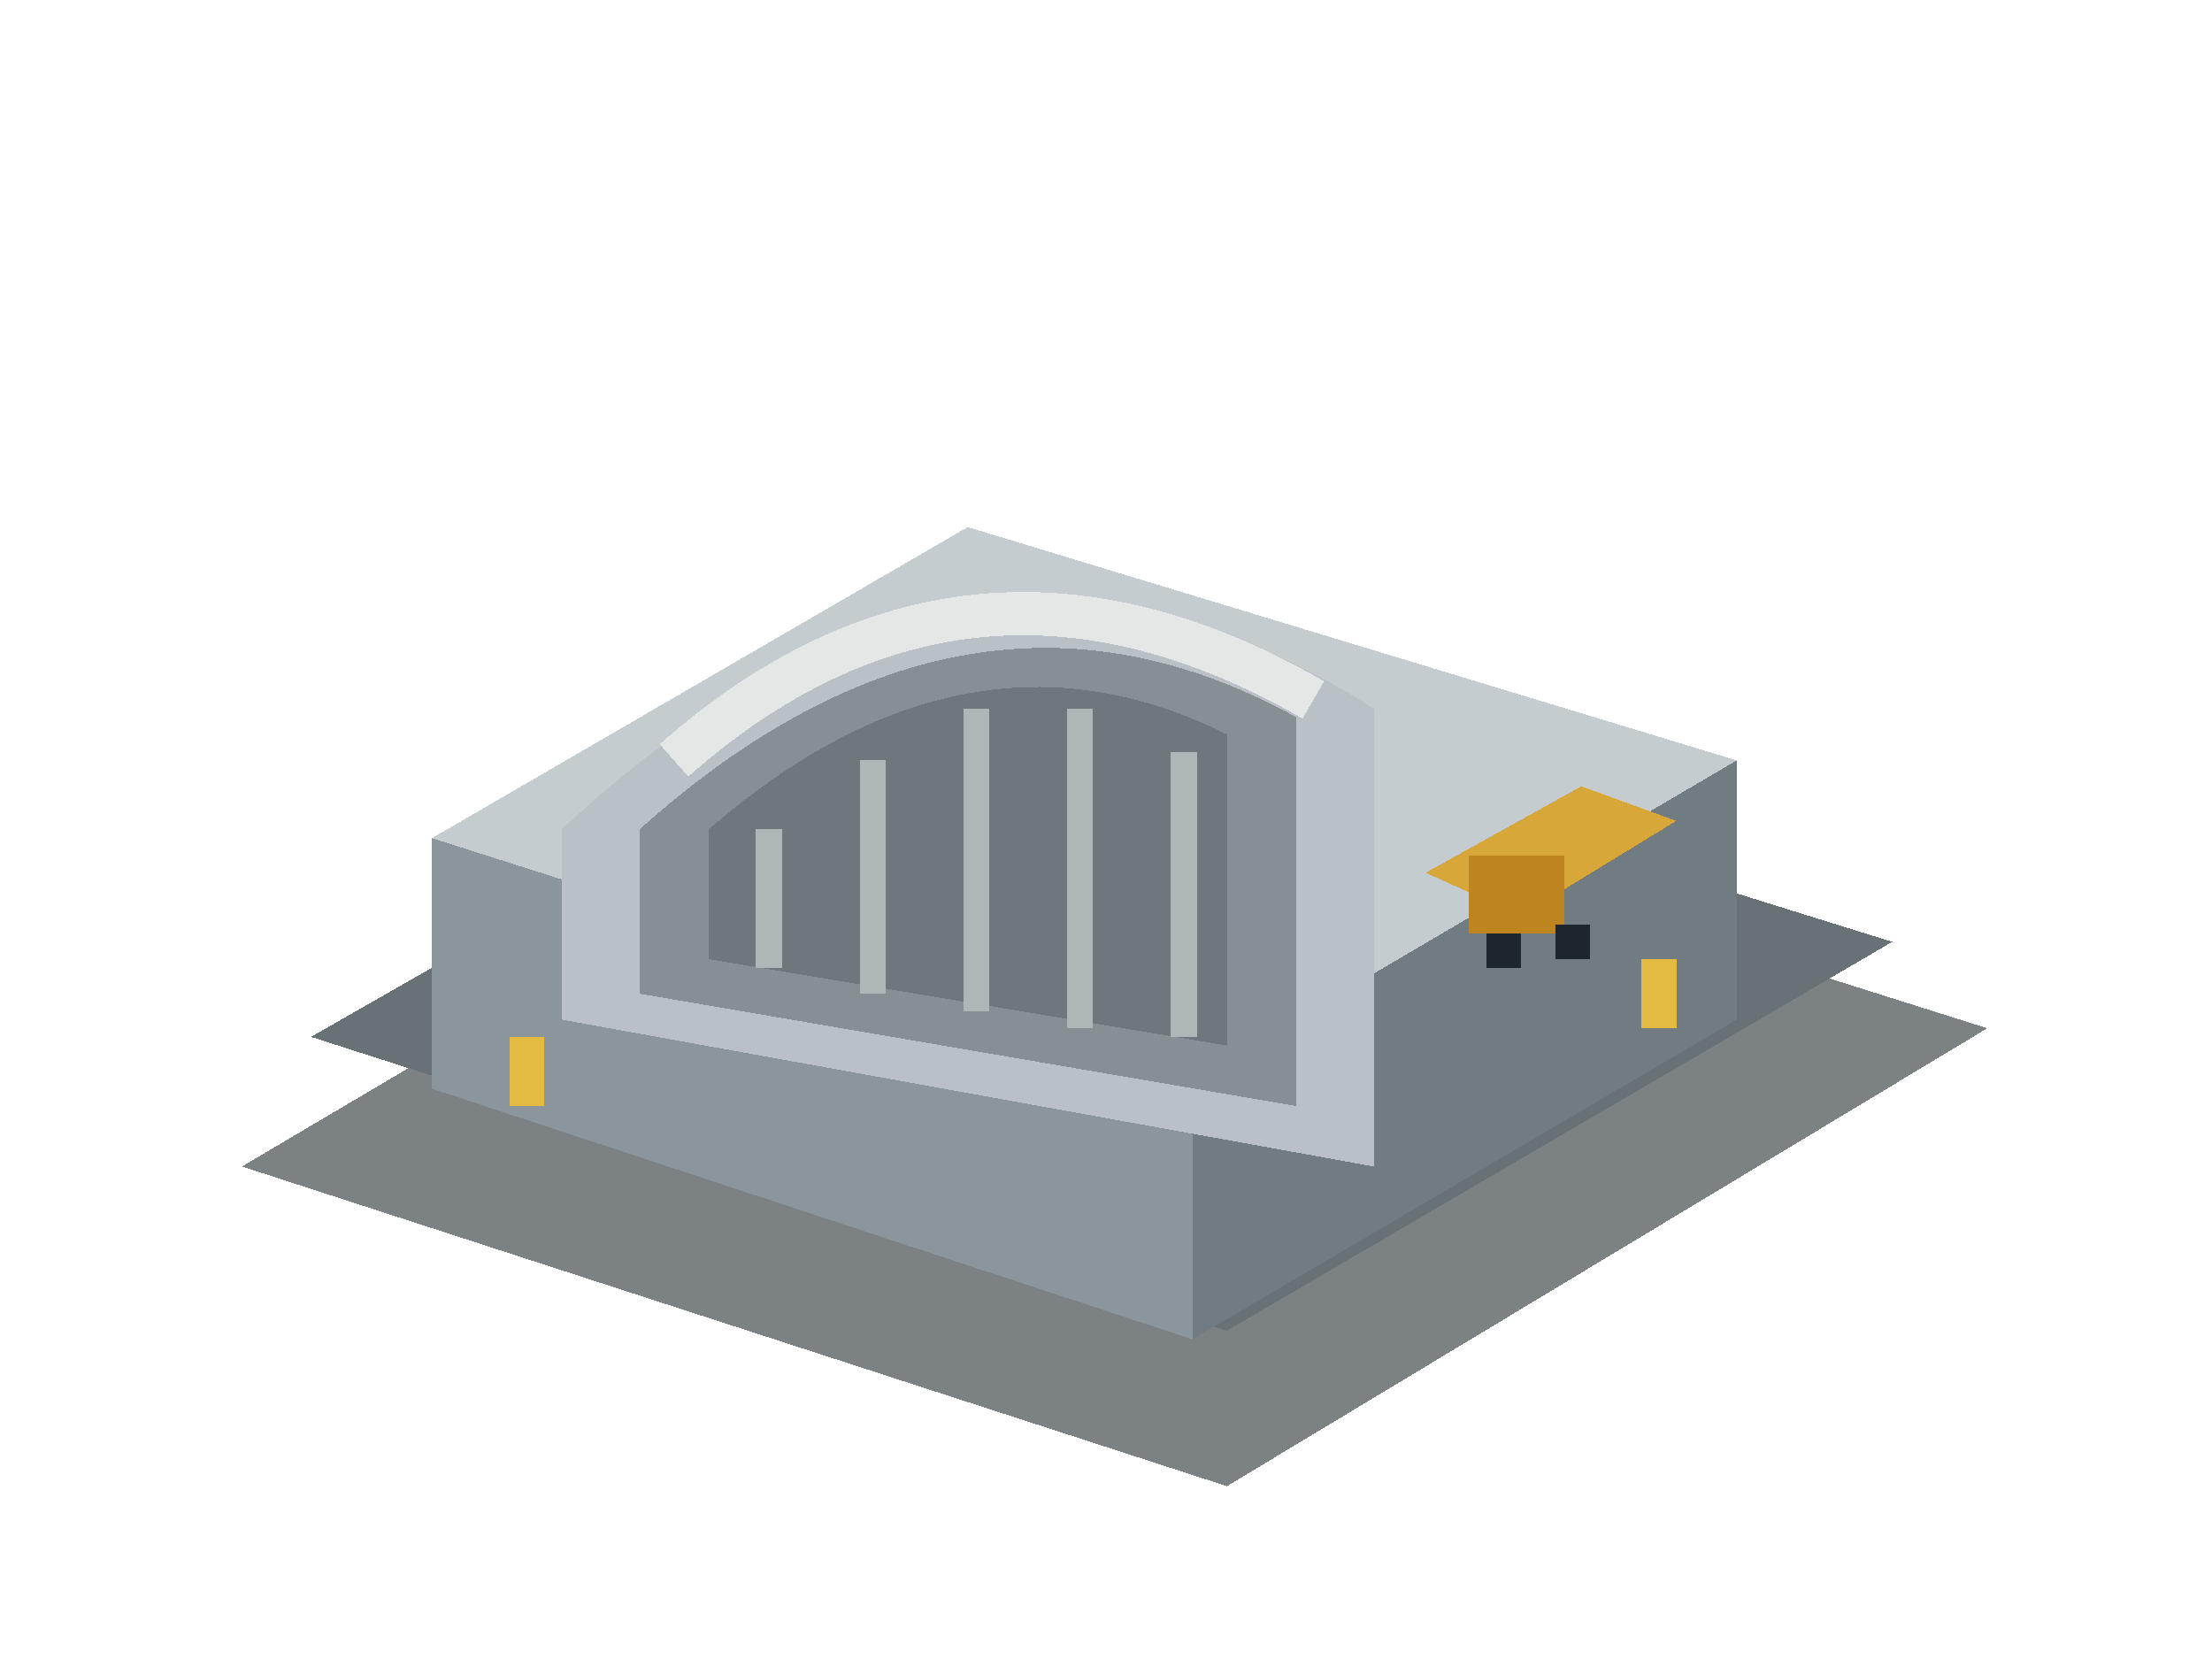
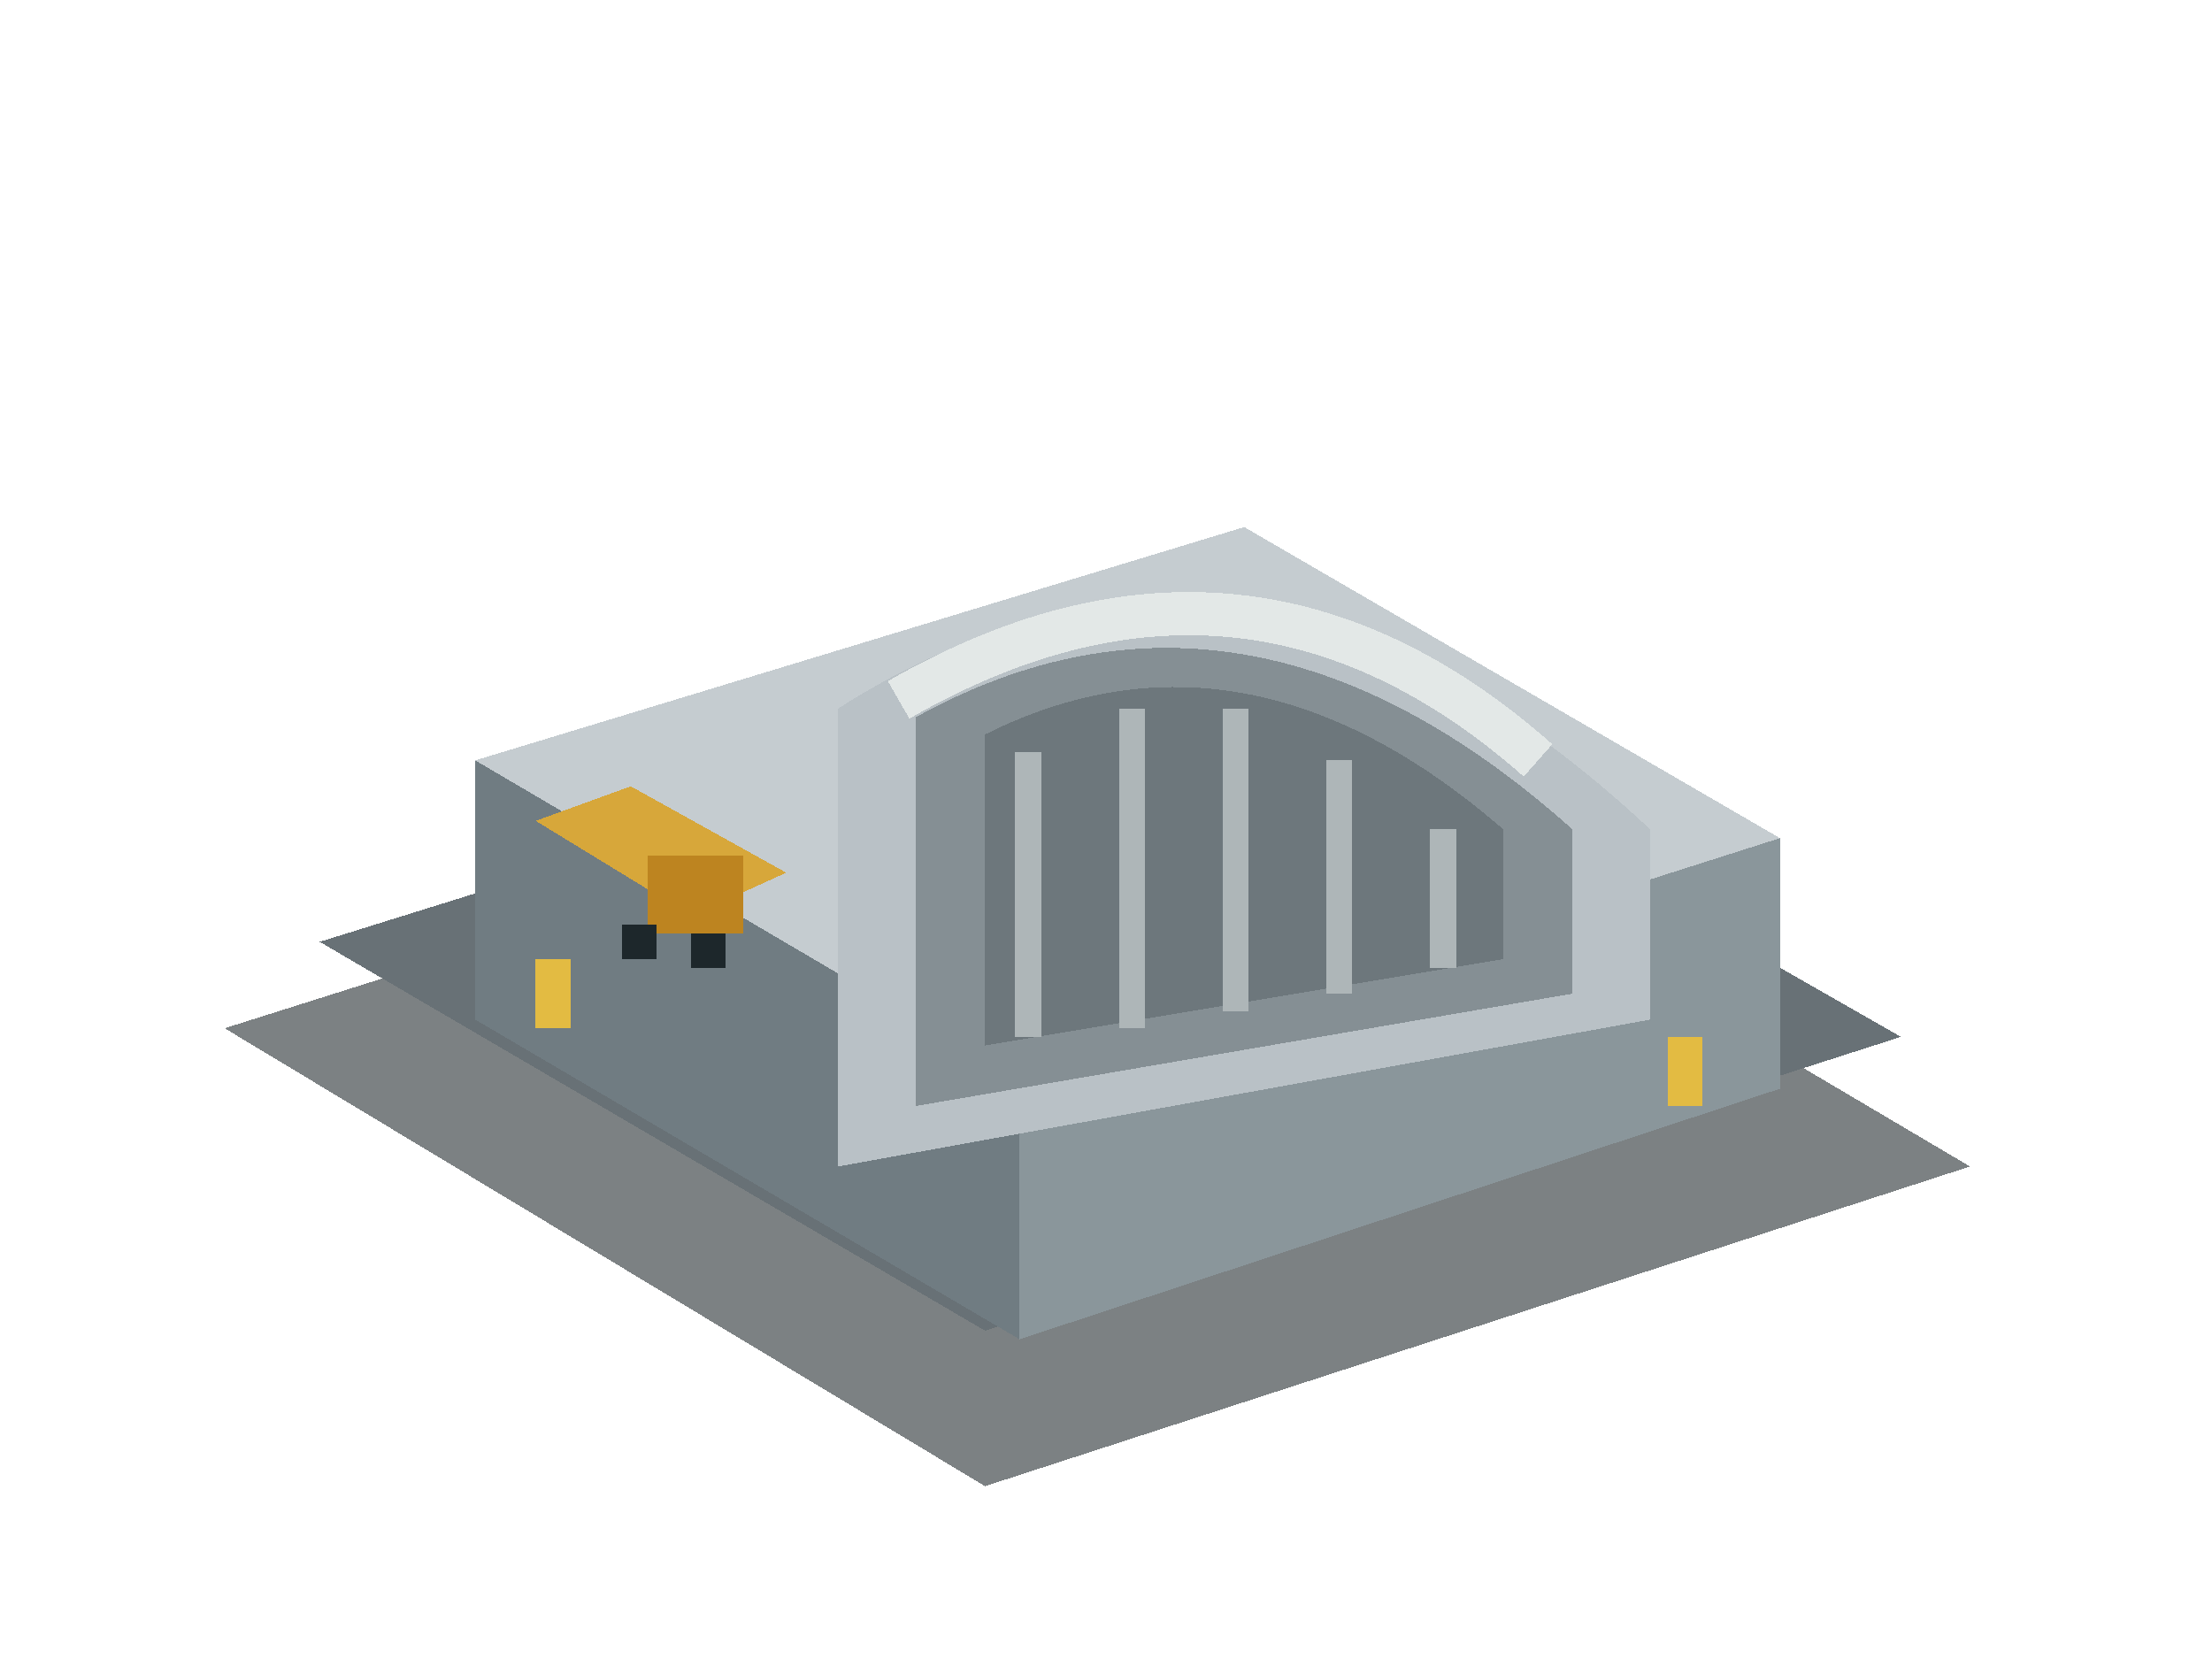
<svg xmlns="http://www.w3.org/2000/svg" width="256" height="192" viewBox="0 0 256 192" shape-rendering="crispEdges">
-   <polygon points="28,135 116,83 230,119 142,172" fill="#111a1e" opacity=".55" />
-   <polygon points="36,120 113,76 219,109 142,154" fill="#687176" />
-   <polygon points="50,97 112,61 201,88 138,125" fill="#c5ccd0" />
-   <polygon points="50,97 138,125 138,155 50,126" fill="#8a969b" />
-   <polygon points="138,125 201,88 201,118 138,155" fill="#707c82" />
-   <path d="M65 96 Q112 52 159 82 L159 135 L65 118 Z" fill="#b9c1c6" />
-   <path d="M74 96 Q112 62 150 83 L150 128 L74 115 Z" fill="#858f94" />
-   <path d="M82 96 Q112 70 142 85 L142 121 L82 111 Z" fill="#6d777c" />
-   <path d="M89 96 L89 112 M101 88 L101 115 M113 82 L113 117 M125 82 L125 119 M137 87 L137 120" stroke="#aeb6b8" stroke-width="3" />
-   <path d="M78 88 Q112 58 152 81" fill="none" stroke="#e3e8e7" stroke-width="5" />
-   <polygon points="165,101 183,91 194,95 176,106" fill="#d7a73a" />
-   <rect x="170" y="99" width="11" height="9" fill="#bd8420" />
-   <rect x="172" y="108" width="4" height="4" fill="#1d272b" />
-   <rect x="180" y="107" width="4" height="4" fill="#1d272b" />
-   <rect x="59" y="120" width="4" height="8" fill="#e3bb42" />
-   <rect x="190" y="111" width="4" height="8" fill="#e3bb42" />
+   <g transform="translate(256 0) scale(-1 1)">
+     <polygon points="28,135 116,83 230,119 142,172" fill="#111a1e" opacity=".55" />
+     <polygon points="36,120 113,76 219,109 142,154" fill="#687176" />
+     <polygon points="50,97 112,61 201,88 138,125" fill="#c5ccd0" />
+     <polygon points="50,97 138,125 138,155 50,126" fill="#8a969b" />
+     <polygon points="138,125 201,88 201,118 138,155" fill="#707c82" />
+     <path d="M65 96 Q112 52 159 82 L159 135 L65 118 Z" fill="#b9c1c6" />
+     <path d="M74 96 Q112 62 150 83 L150 128 L74 115 Z" fill="#858f94" />
+     <path d="M82 96 Q112 70 142 85 L142 121 L82 111 Z" fill="#6d777c" />
+     <path d="M89 96 L89 112 M101 88 L101 115 M113 82 L113 117 M125 82 L125 119 M137 87 L137 120" stroke="#aeb6b8" stroke-width="3" />
+     <path d="M78 88 Q112 58 152 81" fill="none" stroke="#e3e8e7" stroke-width="5" />
+     <polygon points="165,101 183,91 194,95 176,106" fill="#d7a73a" />
+     <rect x="170" y="99" width="11" height="9" fill="#bd8420" />
+     <rect x="172" y="108" width="4" height="4" fill="#1d272b" />
+     <rect x="180" y="107" width="4" height="4" fill="#1d272b" />
+     <rect x="59" y="120" width="4" height="8" fill="#e3bb42" />
+     <rect x="190" y="111" width="4" height="8" fill="#e3bb42" />
+   </g>
</svg>
